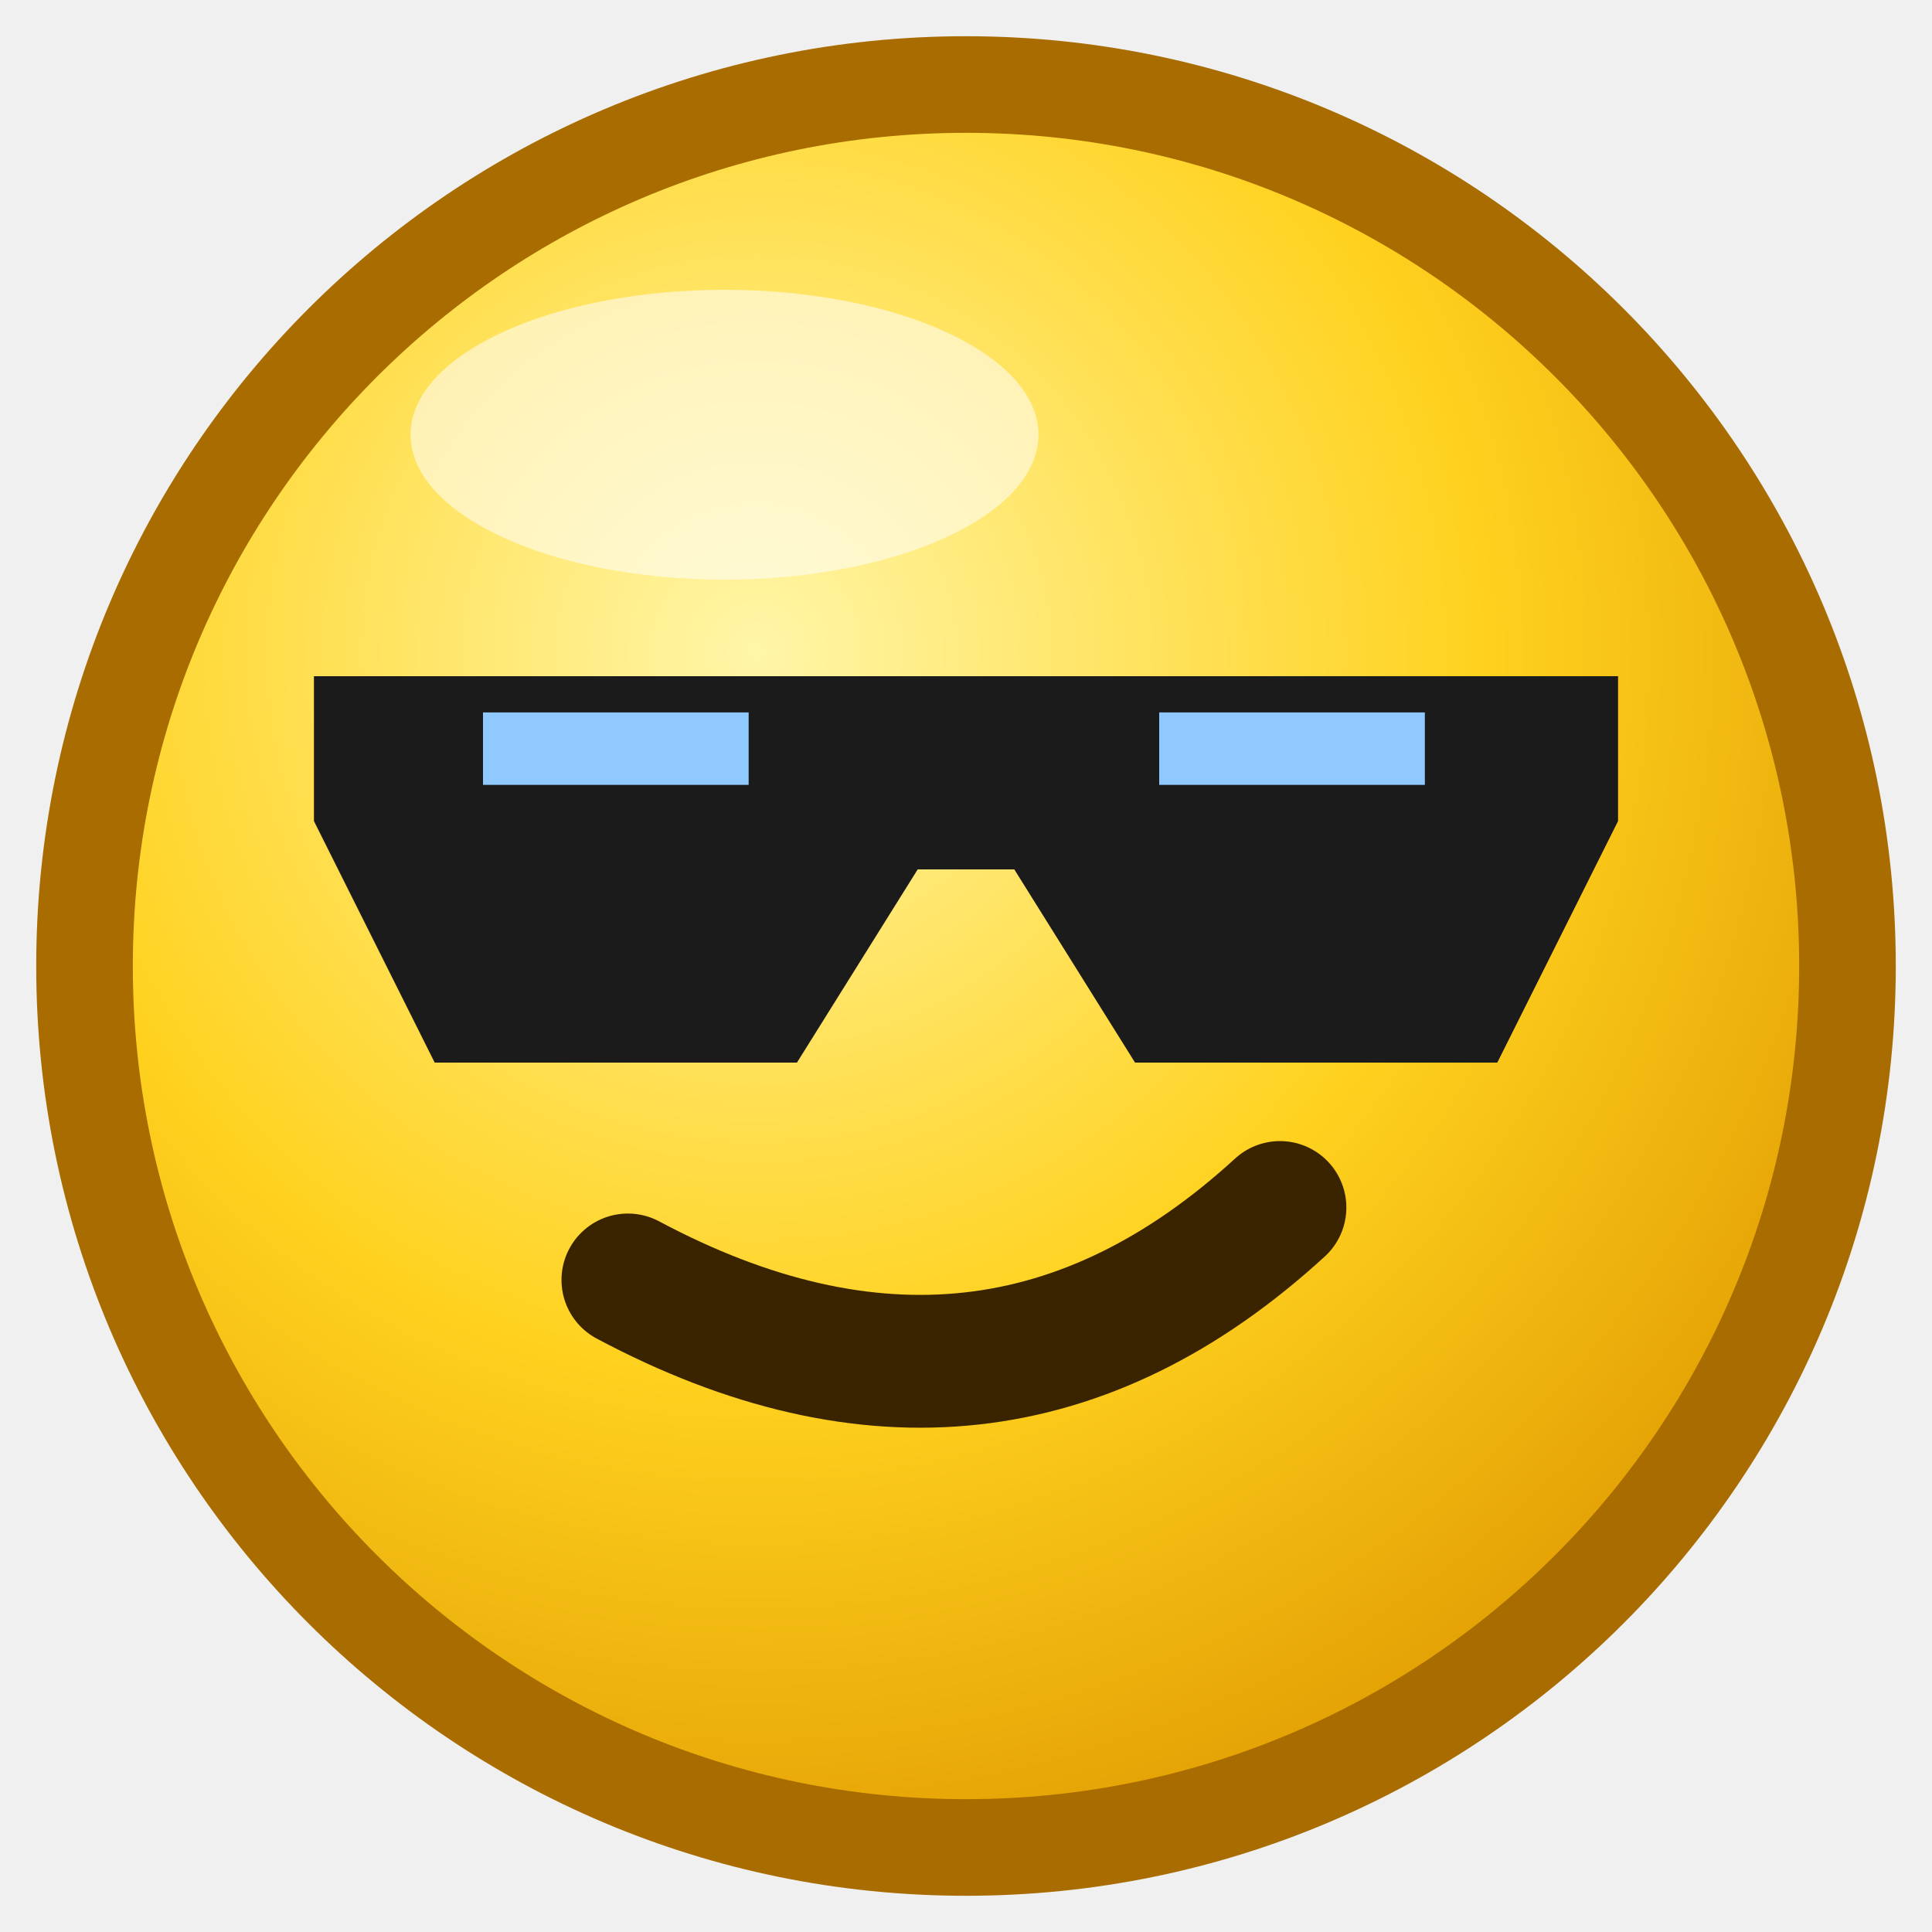
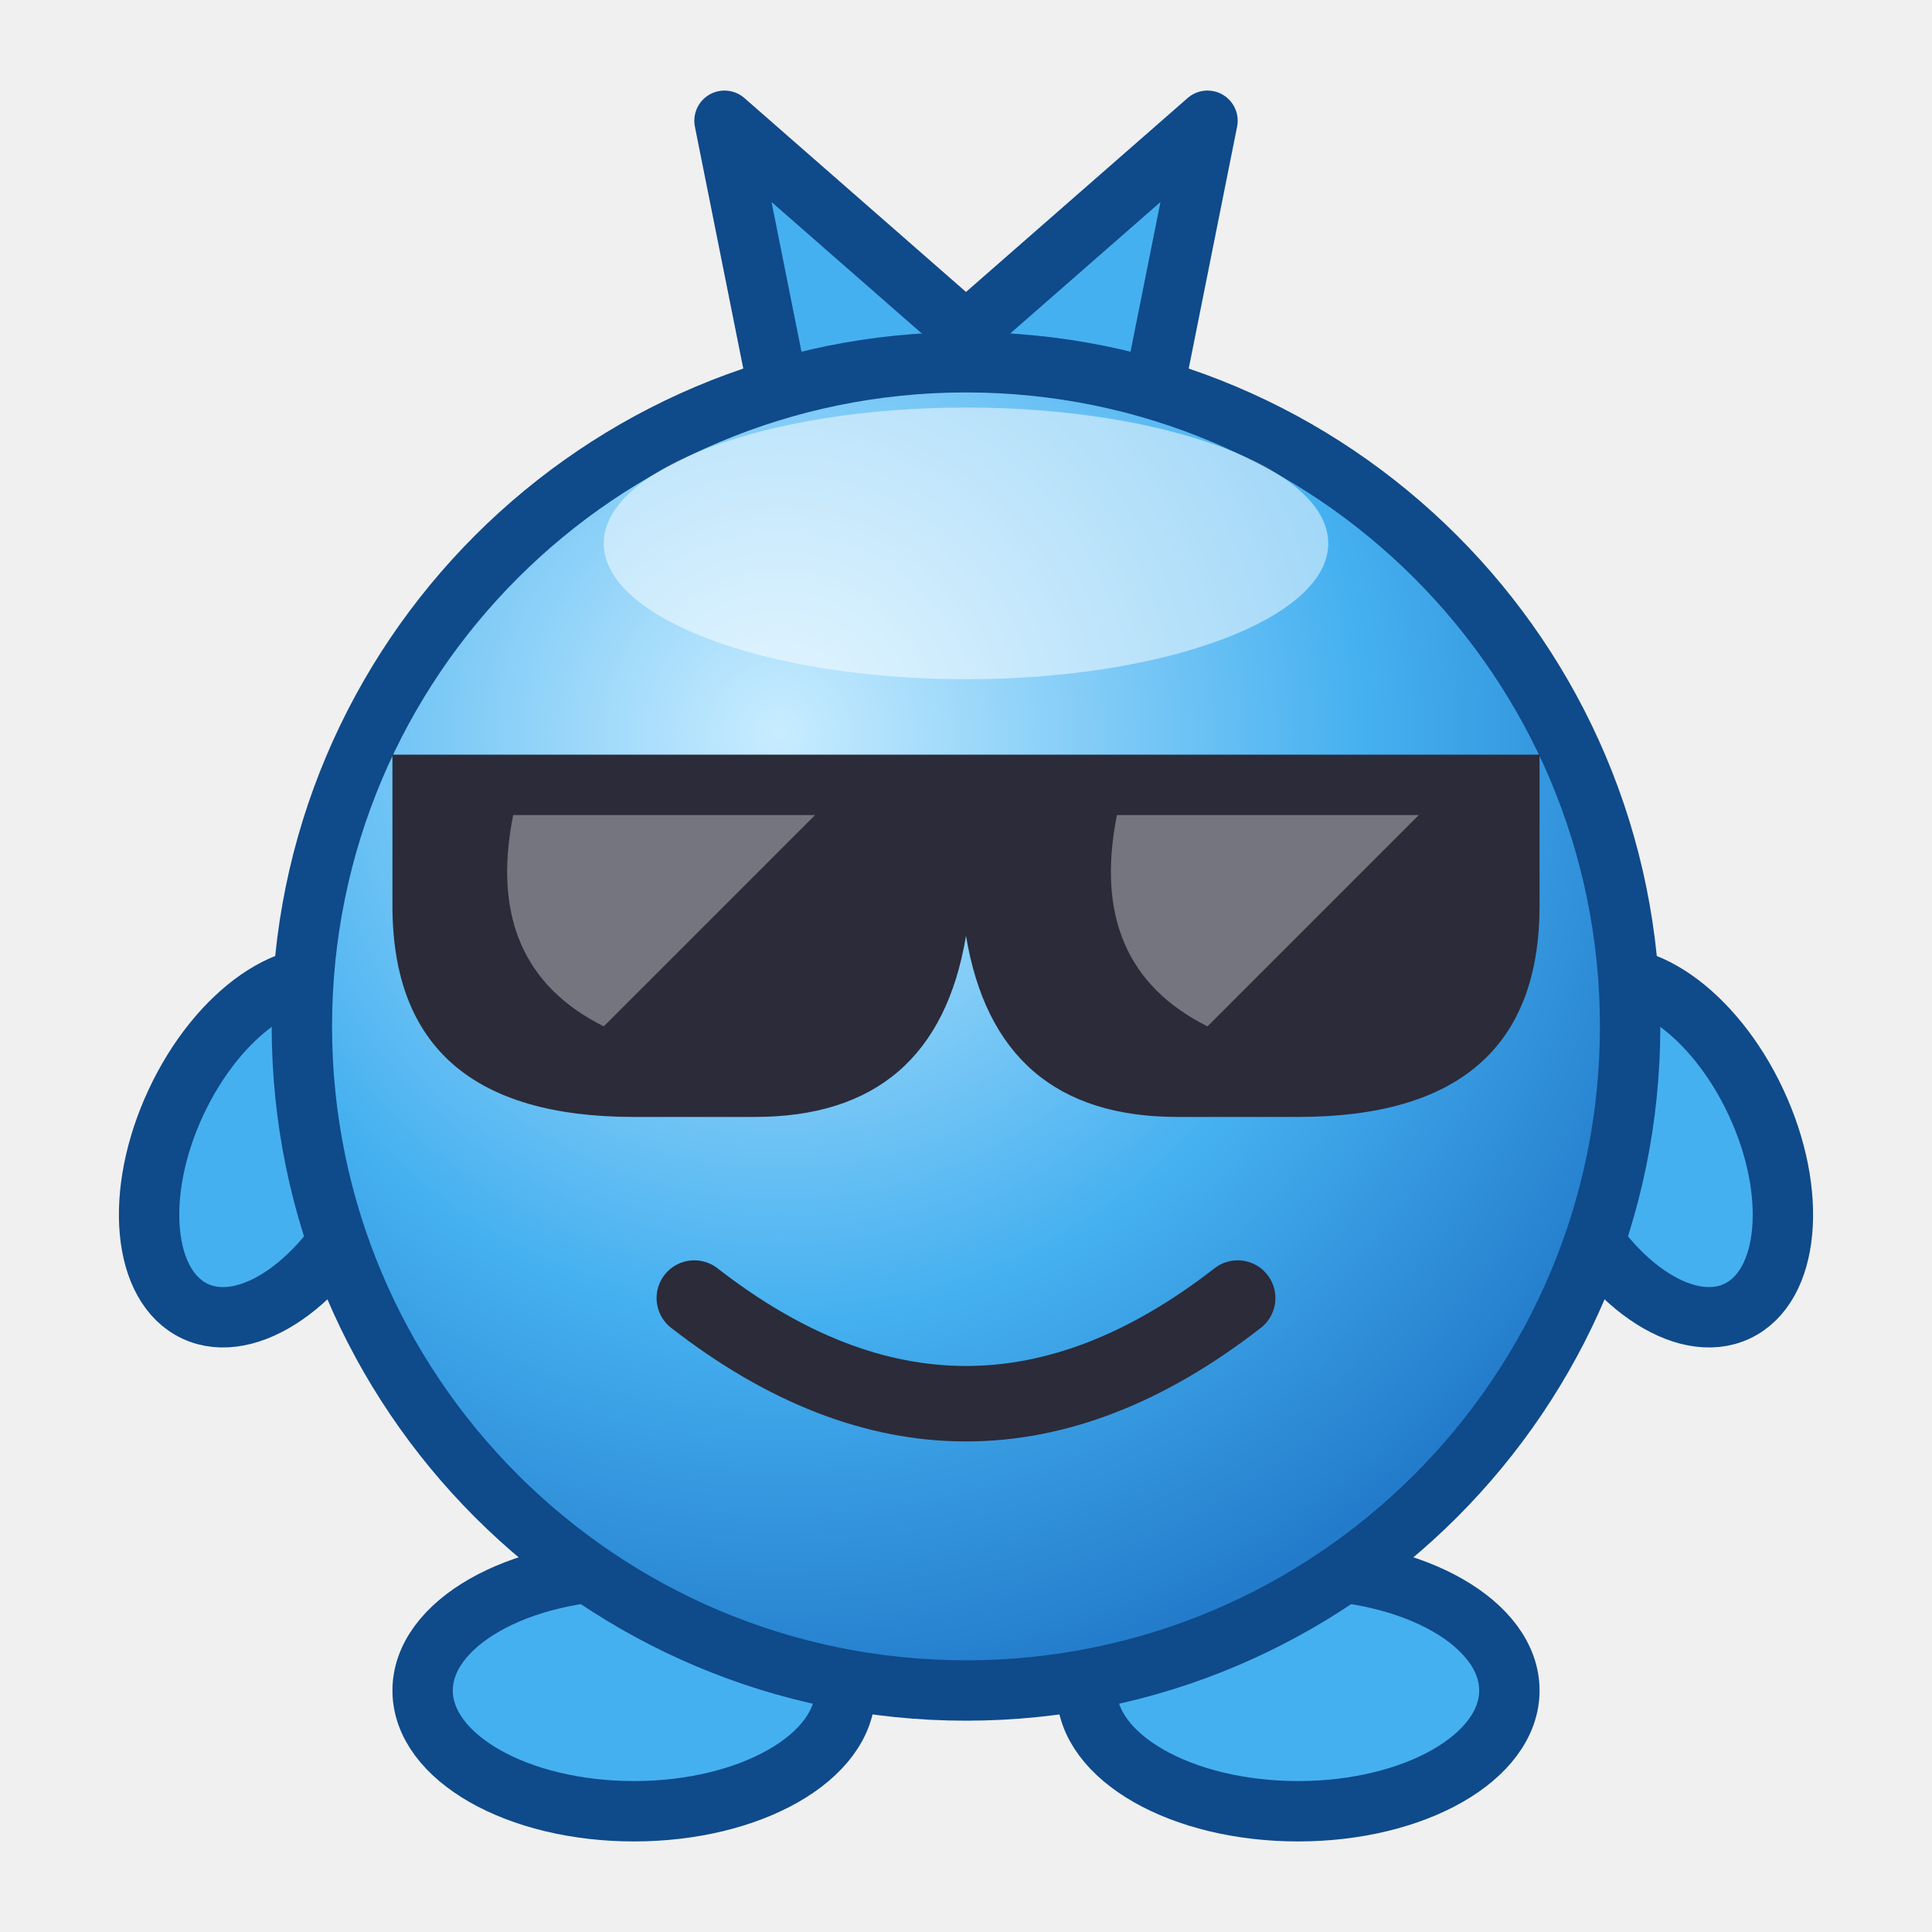
- <svg xmlns="http://www.w3.org/2000/svg" width="16" height="16" viewBox="0 0 16 16">
+ <svg xmlns="http://www.w3.org/2000/svg" width="64" height="64" viewBox="0 0 64 64">
  <defs>
-     <radialGradient id="f" cx="0.38" cy="0.32" r="0.75">
-       <stop offset="0" stop-color="#fff6a8" />
-       <stop offset="0.55" stop-color="#ffd21f" />
-       <stop offset="1" stop-color="#e09a00" />
+     <radialGradient id="b" cx="0.36" cy="0.28" r="0.8">
+       <stop offset="0" stop-color="#c8ecff" />
+       <stop offset="0.55" stop-color="#45b0f0" />
+       <stop offset="1" stop-color="#1b6fc2" />
    </radialGradient>
  </defs>
-   <circle cx="8" cy="8" r="7.3" fill="url(#f)" stroke="#a86c00" stroke-width="0.8" />
-   <ellipse cx="6" cy="3.6" rx="2.6" ry="1.2" fill="#fff" opacity="0.55" />
-   <path d="M2.6 5.6h10.8v1.2l-1 2h-3l-1-1.6h-0.8l-1 1.6h-3l-1-2z" fill="#1b1b1b" />
-   <path d="M4 6.2h2.2" stroke="#8fc9ff" stroke-width="0.6" />
-   <path d="M9.6 6.2h2.2" stroke="#8fc9ff" stroke-width="0.6" />
-   <path d="M5.2 10.6q3 1.6 5.4-0.6" fill="none" stroke="#3a2400" stroke-width="1.1" stroke-linecap="round" />
+   <path d="M26 14L24 4L32 11L40 4L38 14z" fill="#45b0f0" stroke="#0f4a8a" stroke-width="2" stroke-linejoin="round" />
+   <ellipse cx="21" cy="56" rx="7" ry="4" transform="rotate(0 21 56)" fill="#45b0f0" stroke="#0f4a8a" stroke-width="2" />
+   <ellipse cx="43" cy="56" rx="7" ry="4" transform="rotate(0 43 56)" fill="#45b0f0" stroke="#0f4a8a" stroke-width="2" />
+   <ellipse cx="9" cy="38" rx="3.5" ry="6" transform="rotate(25 9 38)" fill="#45b0f0" stroke="#0f4a8a" stroke-width="2" />
+   <ellipse cx="55" cy="38" rx="3.5" ry="6" transform="rotate(-25 55 38)" fill="#45b0f0" stroke="#0f4a8a" stroke-width="2" />
+   <circle cx="32" cy="34" r="22" fill="url(#b)" stroke="#0f4a8a" stroke-width="2" />
+   <ellipse cx="32" cy="18" rx="12" ry="4.5" fill="#fff" opacity="0.5" />
+   <path d="M13 25H51V30Q51 37 43 37H39Q33 37 32 31Q31 37 25 37H21Q13 37 13 30z" fill="#2b2b3a" />
+   <path d="M17 27H27L20 34Q16 32 17 27zM37 27H47L40 34Q36 32 37 27z" fill="#fff" opacity="0.35" />
+   <path d="M23 43Q32 50 41 43" fill="none" stroke="#2b2b3a" stroke-width="2.5" stroke-linecap="round" />
</svg>
